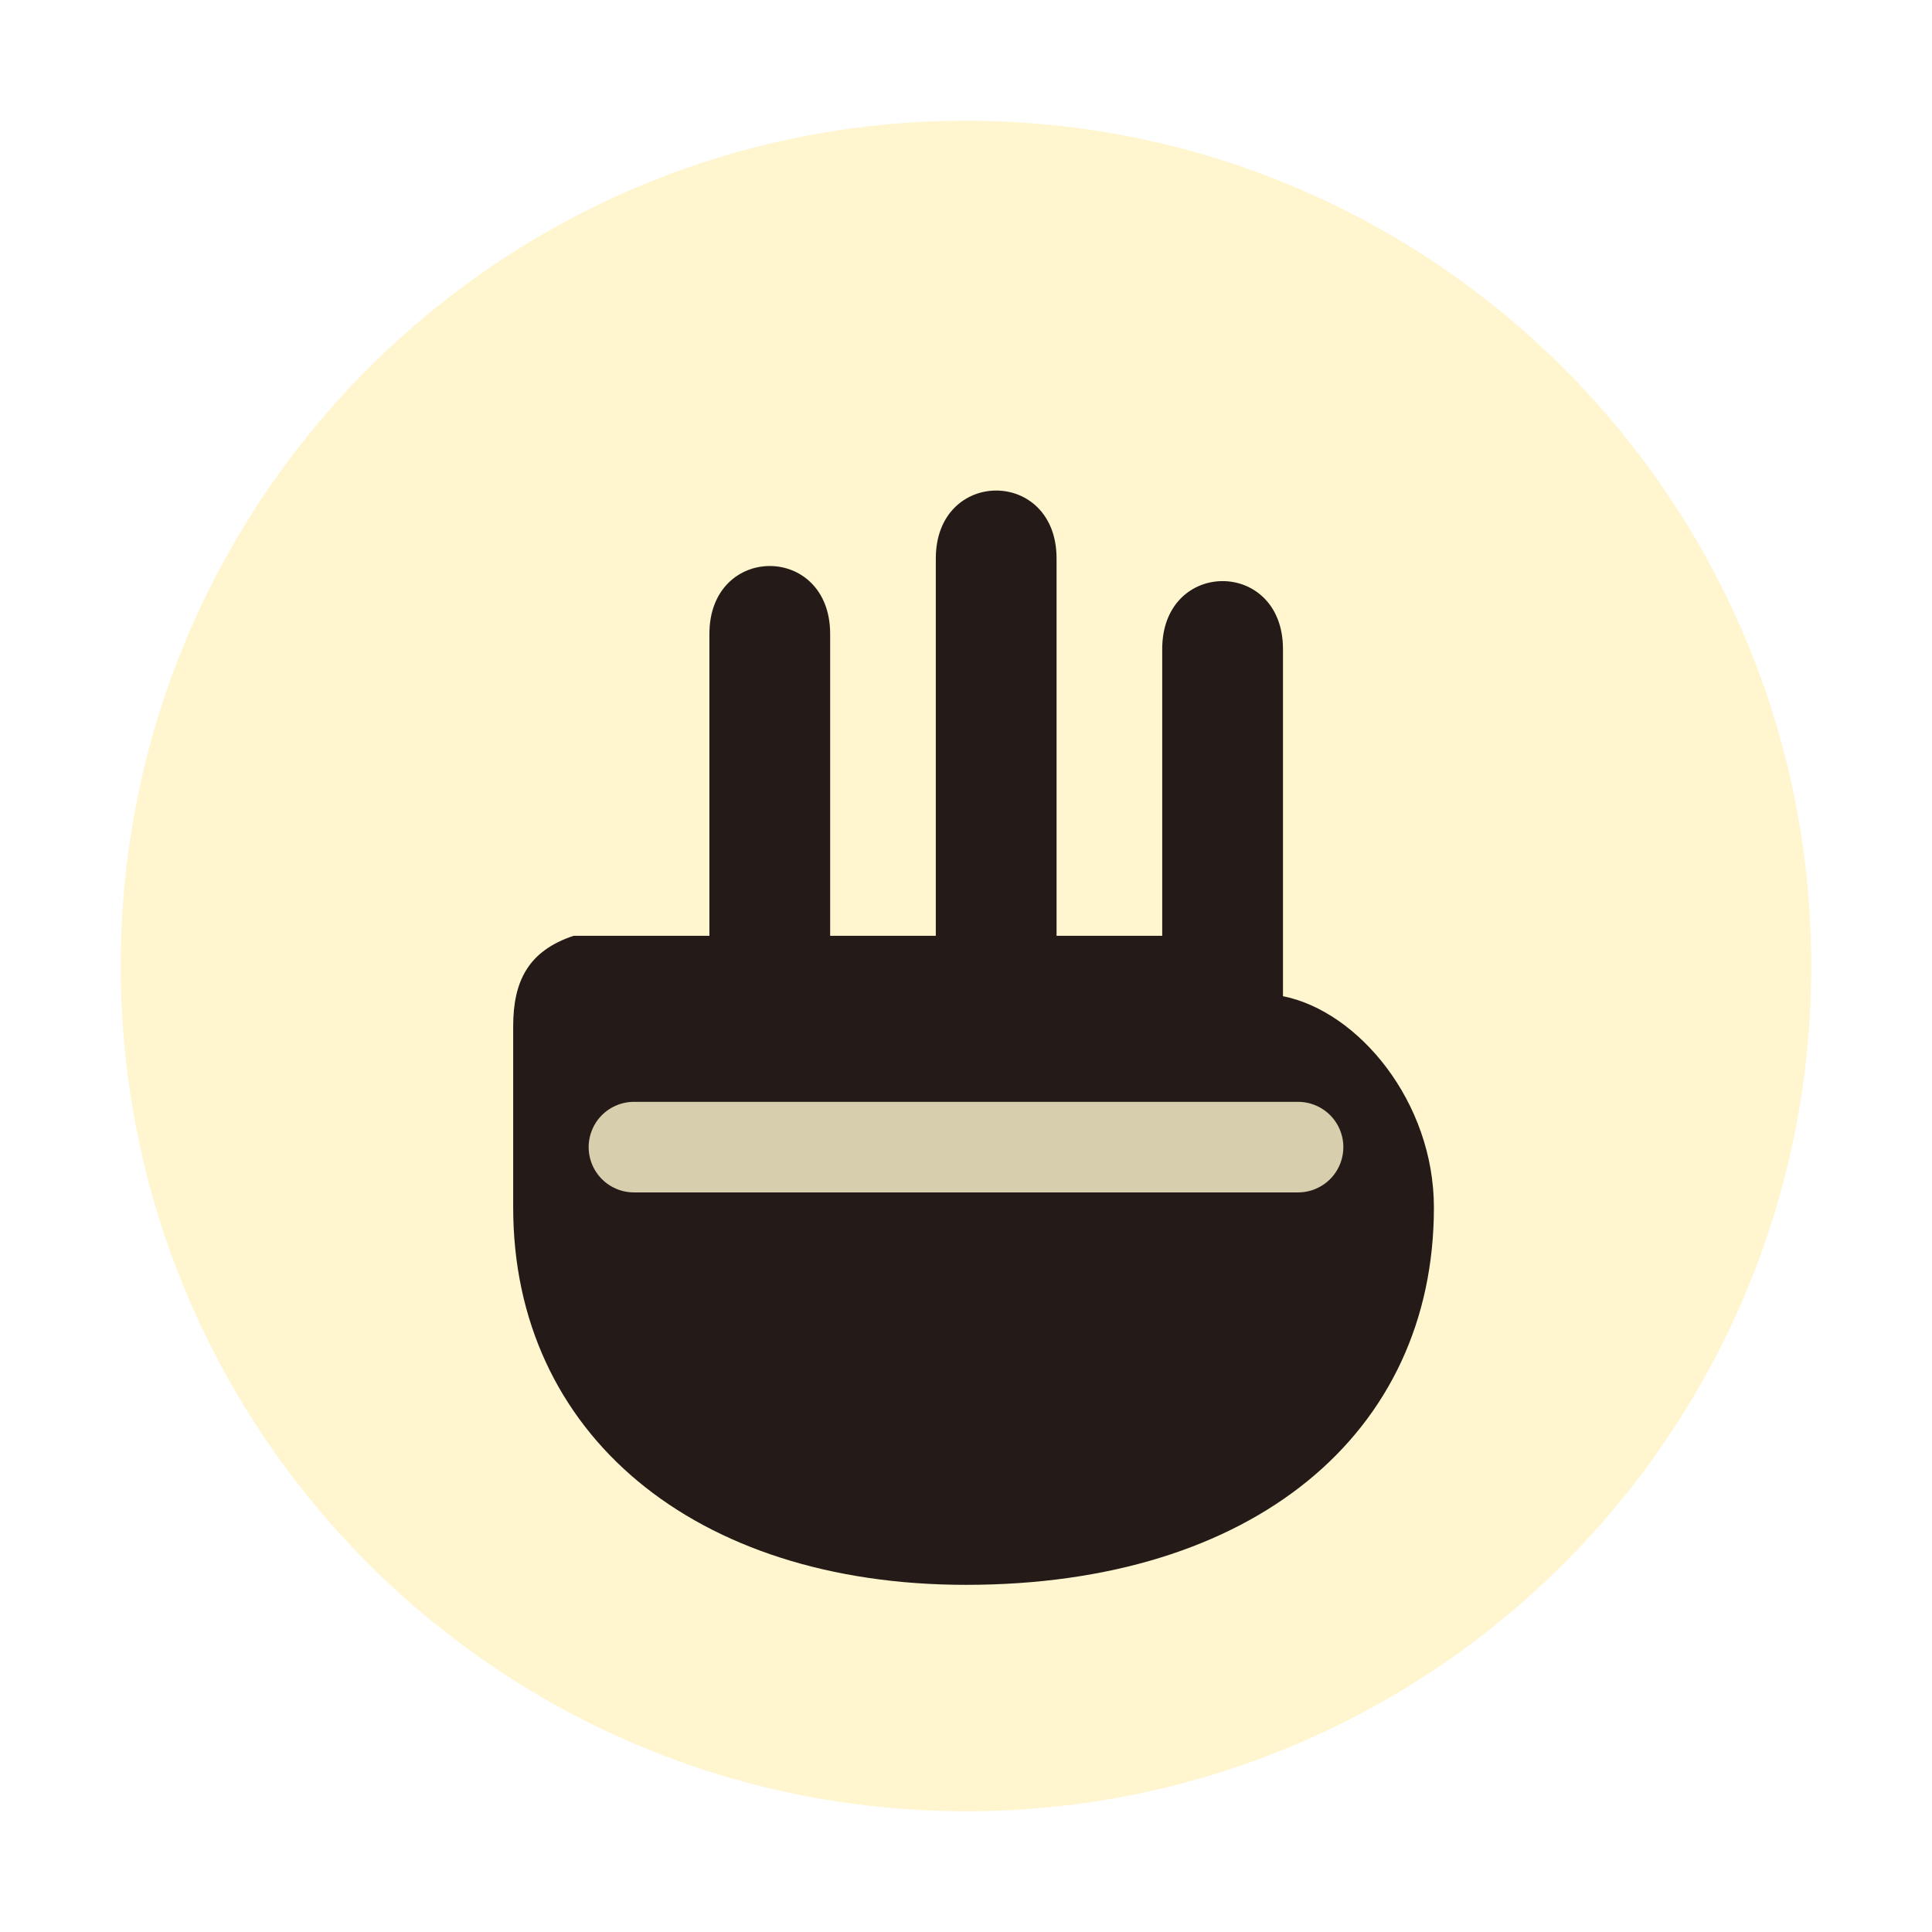
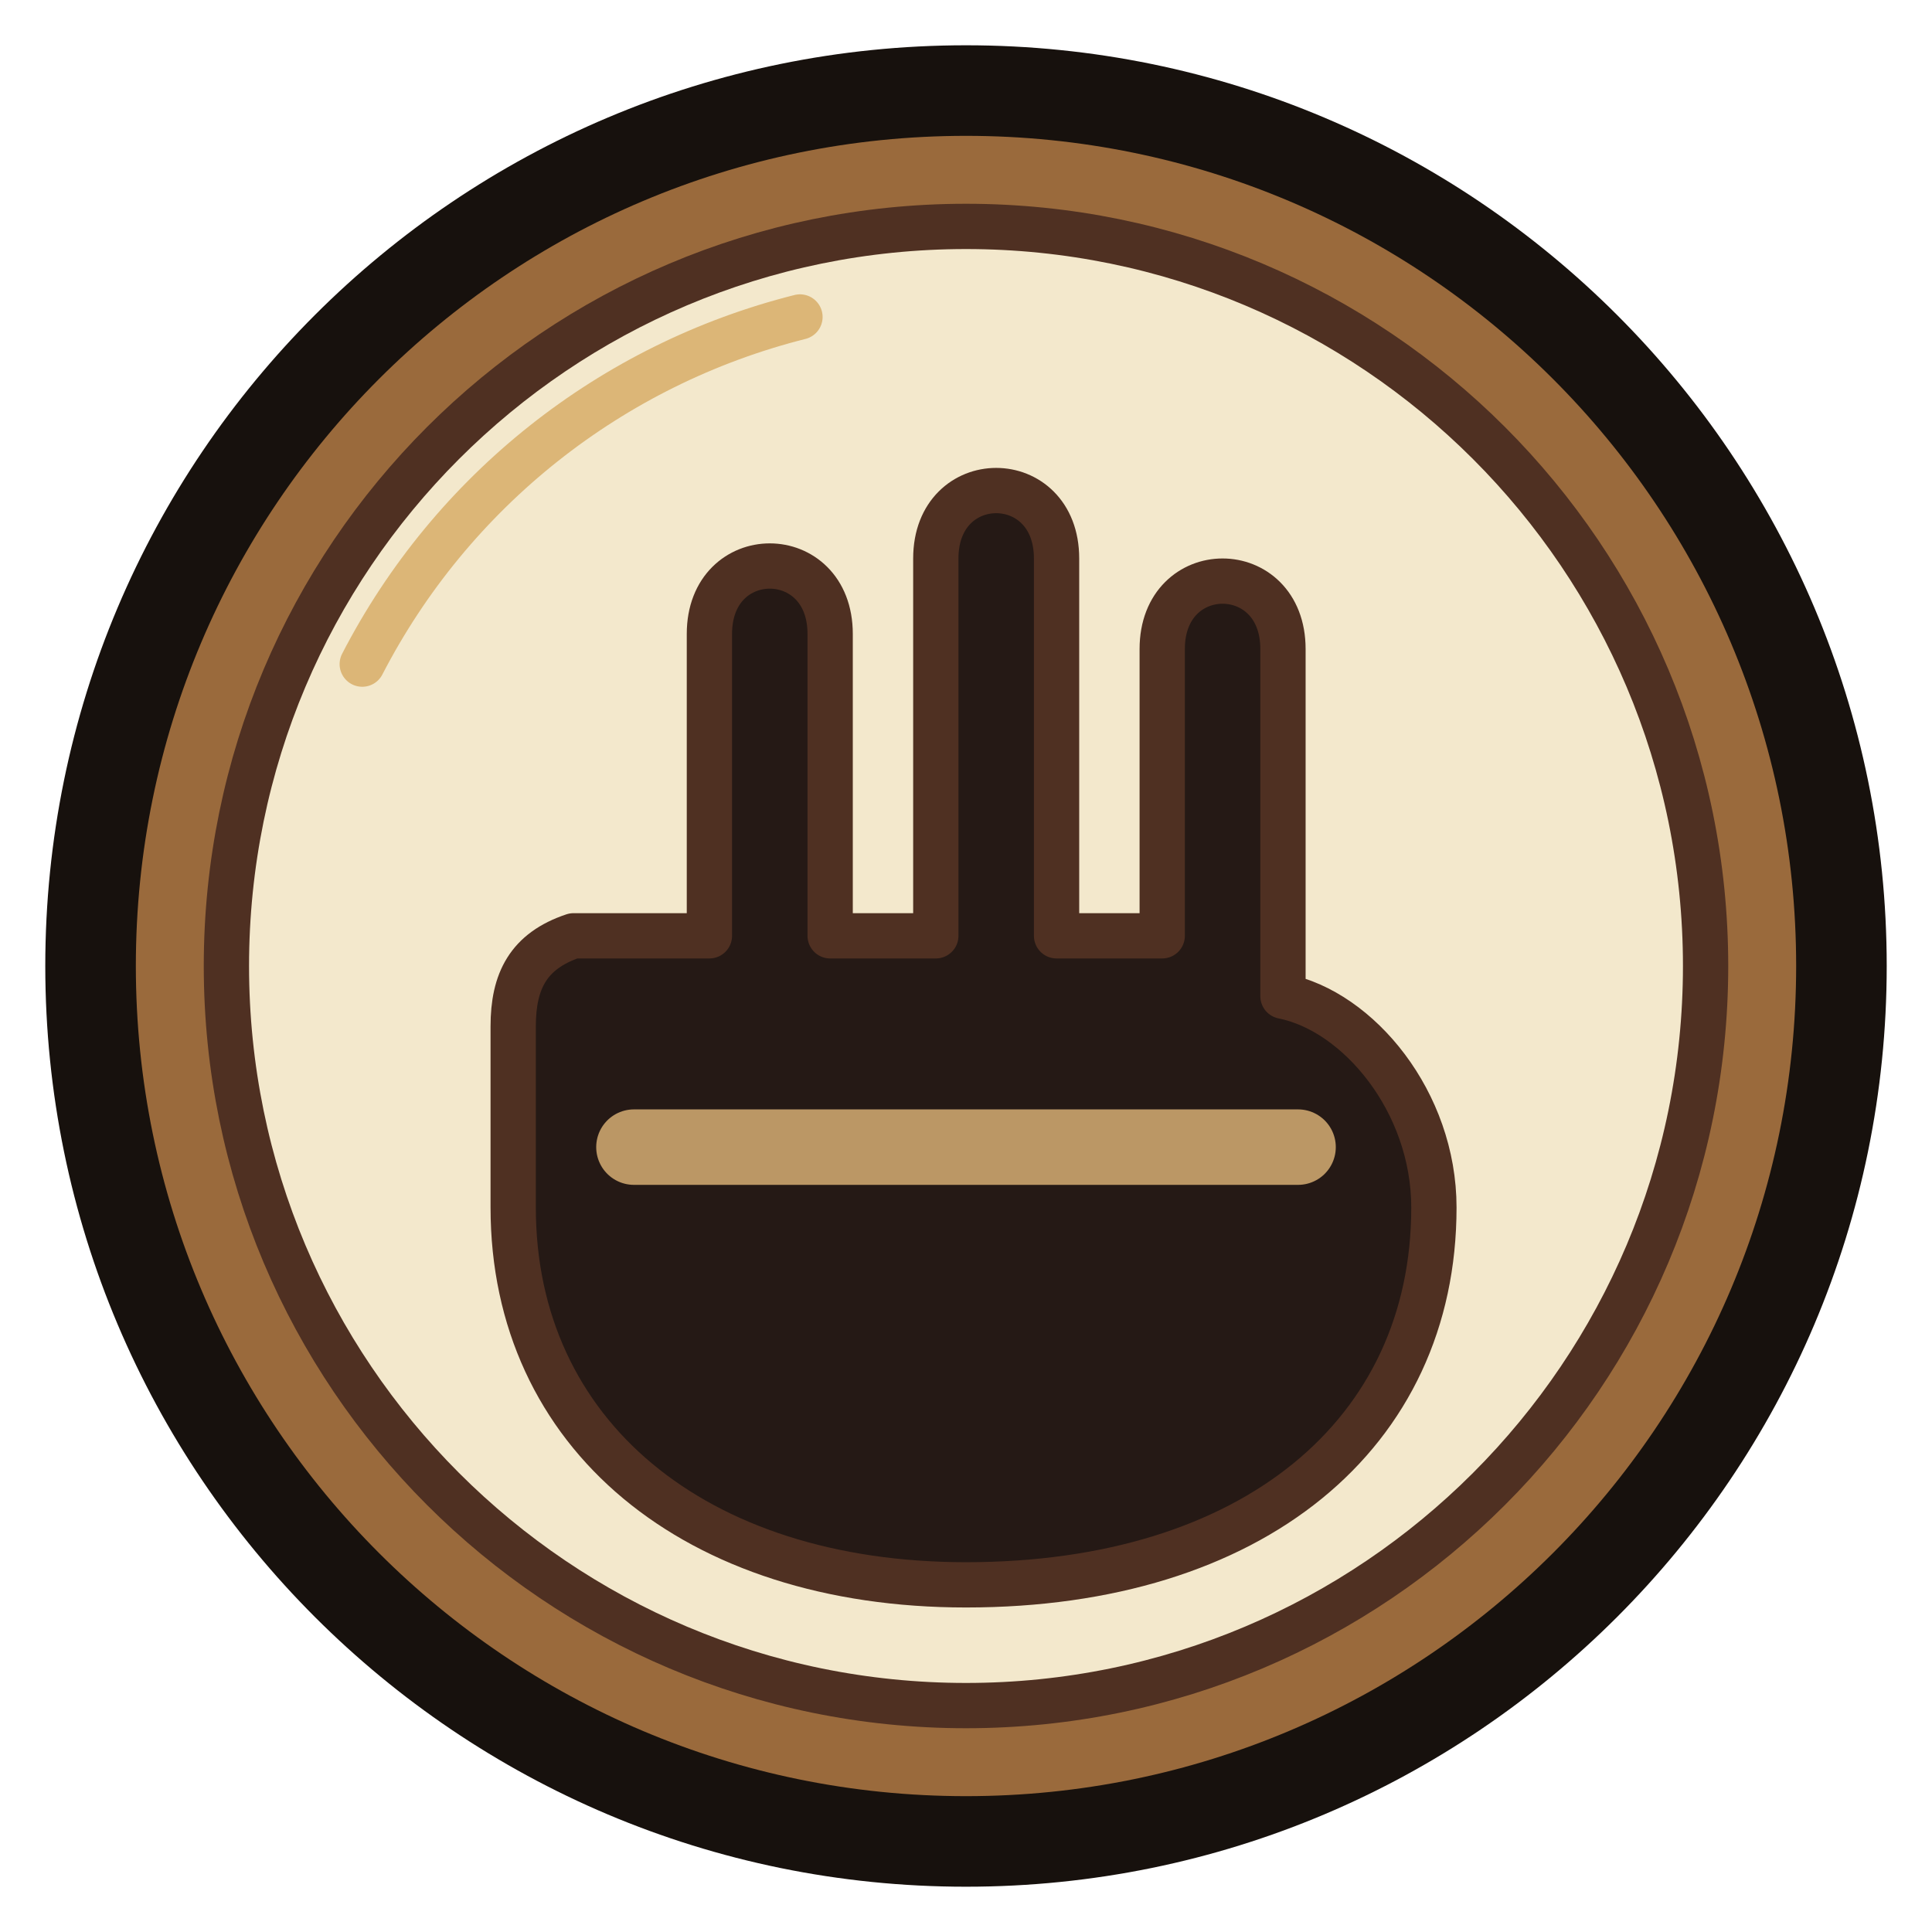
<svg xmlns="http://www.w3.org/2000/svg" width="128" height="128" viewBox="0 0 128 128" role="img" aria-labelledby="title desc">
-   <circle cx="64" cy="64" r="56" fill="#fff5ce" />
-   <path d="M38 62 H47 V42 C47 36 55 36 55 42 V62 H62 V37 C62 31 70 31 70 37 V62 H77 V43 C77 37 85 37 85 43 V66 C90 67 95 73 95 80 C95 95 83 105 64 105 C46 105 34 95 34 80 V68 C34 65 35 63 38 62 Z" fill="#241b18" />
-   <path d="M42 76 H86" fill="none" stroke="#fff5ce" stroke-width="6" stroke-linecap="round" opacity="0.82" />
+   <circle cx="64" cy="64" r="61" fill="#17110d" />
+   <circle cx="64" cy="64" r="55" fill="#9a6a3c" />
+   <circle cx="64" cy="64" r="49" fill="#f3e8cc" stroke="#4f3022" stroke-width="3" />
+   <path d="M24 44 A45 45 0 0 1 53 21" fill="none" stroke="#d6aa62" stroke-width="3" stroke-linecap="round" opacity="0.8" />
+   <path d="M38 62 H47 V42 C47 36 55 36 55 42 V62 H62 V37 C62 31 70 31 70 37 V62 H77 V43 C77 37 85 37 85 43 V66 C90 67 95 73 95 80 C95 95 83 105 64 105 C46 105 34 95 34 80 V68 C34 65 35 63 38 62 Z" fill="#251915" stroke="#4f3022" stroke-width="3" stroke-linejoin="round" />
+   <path d="M42 76 H86" fill="none" stroke="#d5ad73" stroke-width="5" stroke-linecap="round" opacity="0.85" />
</svg>
